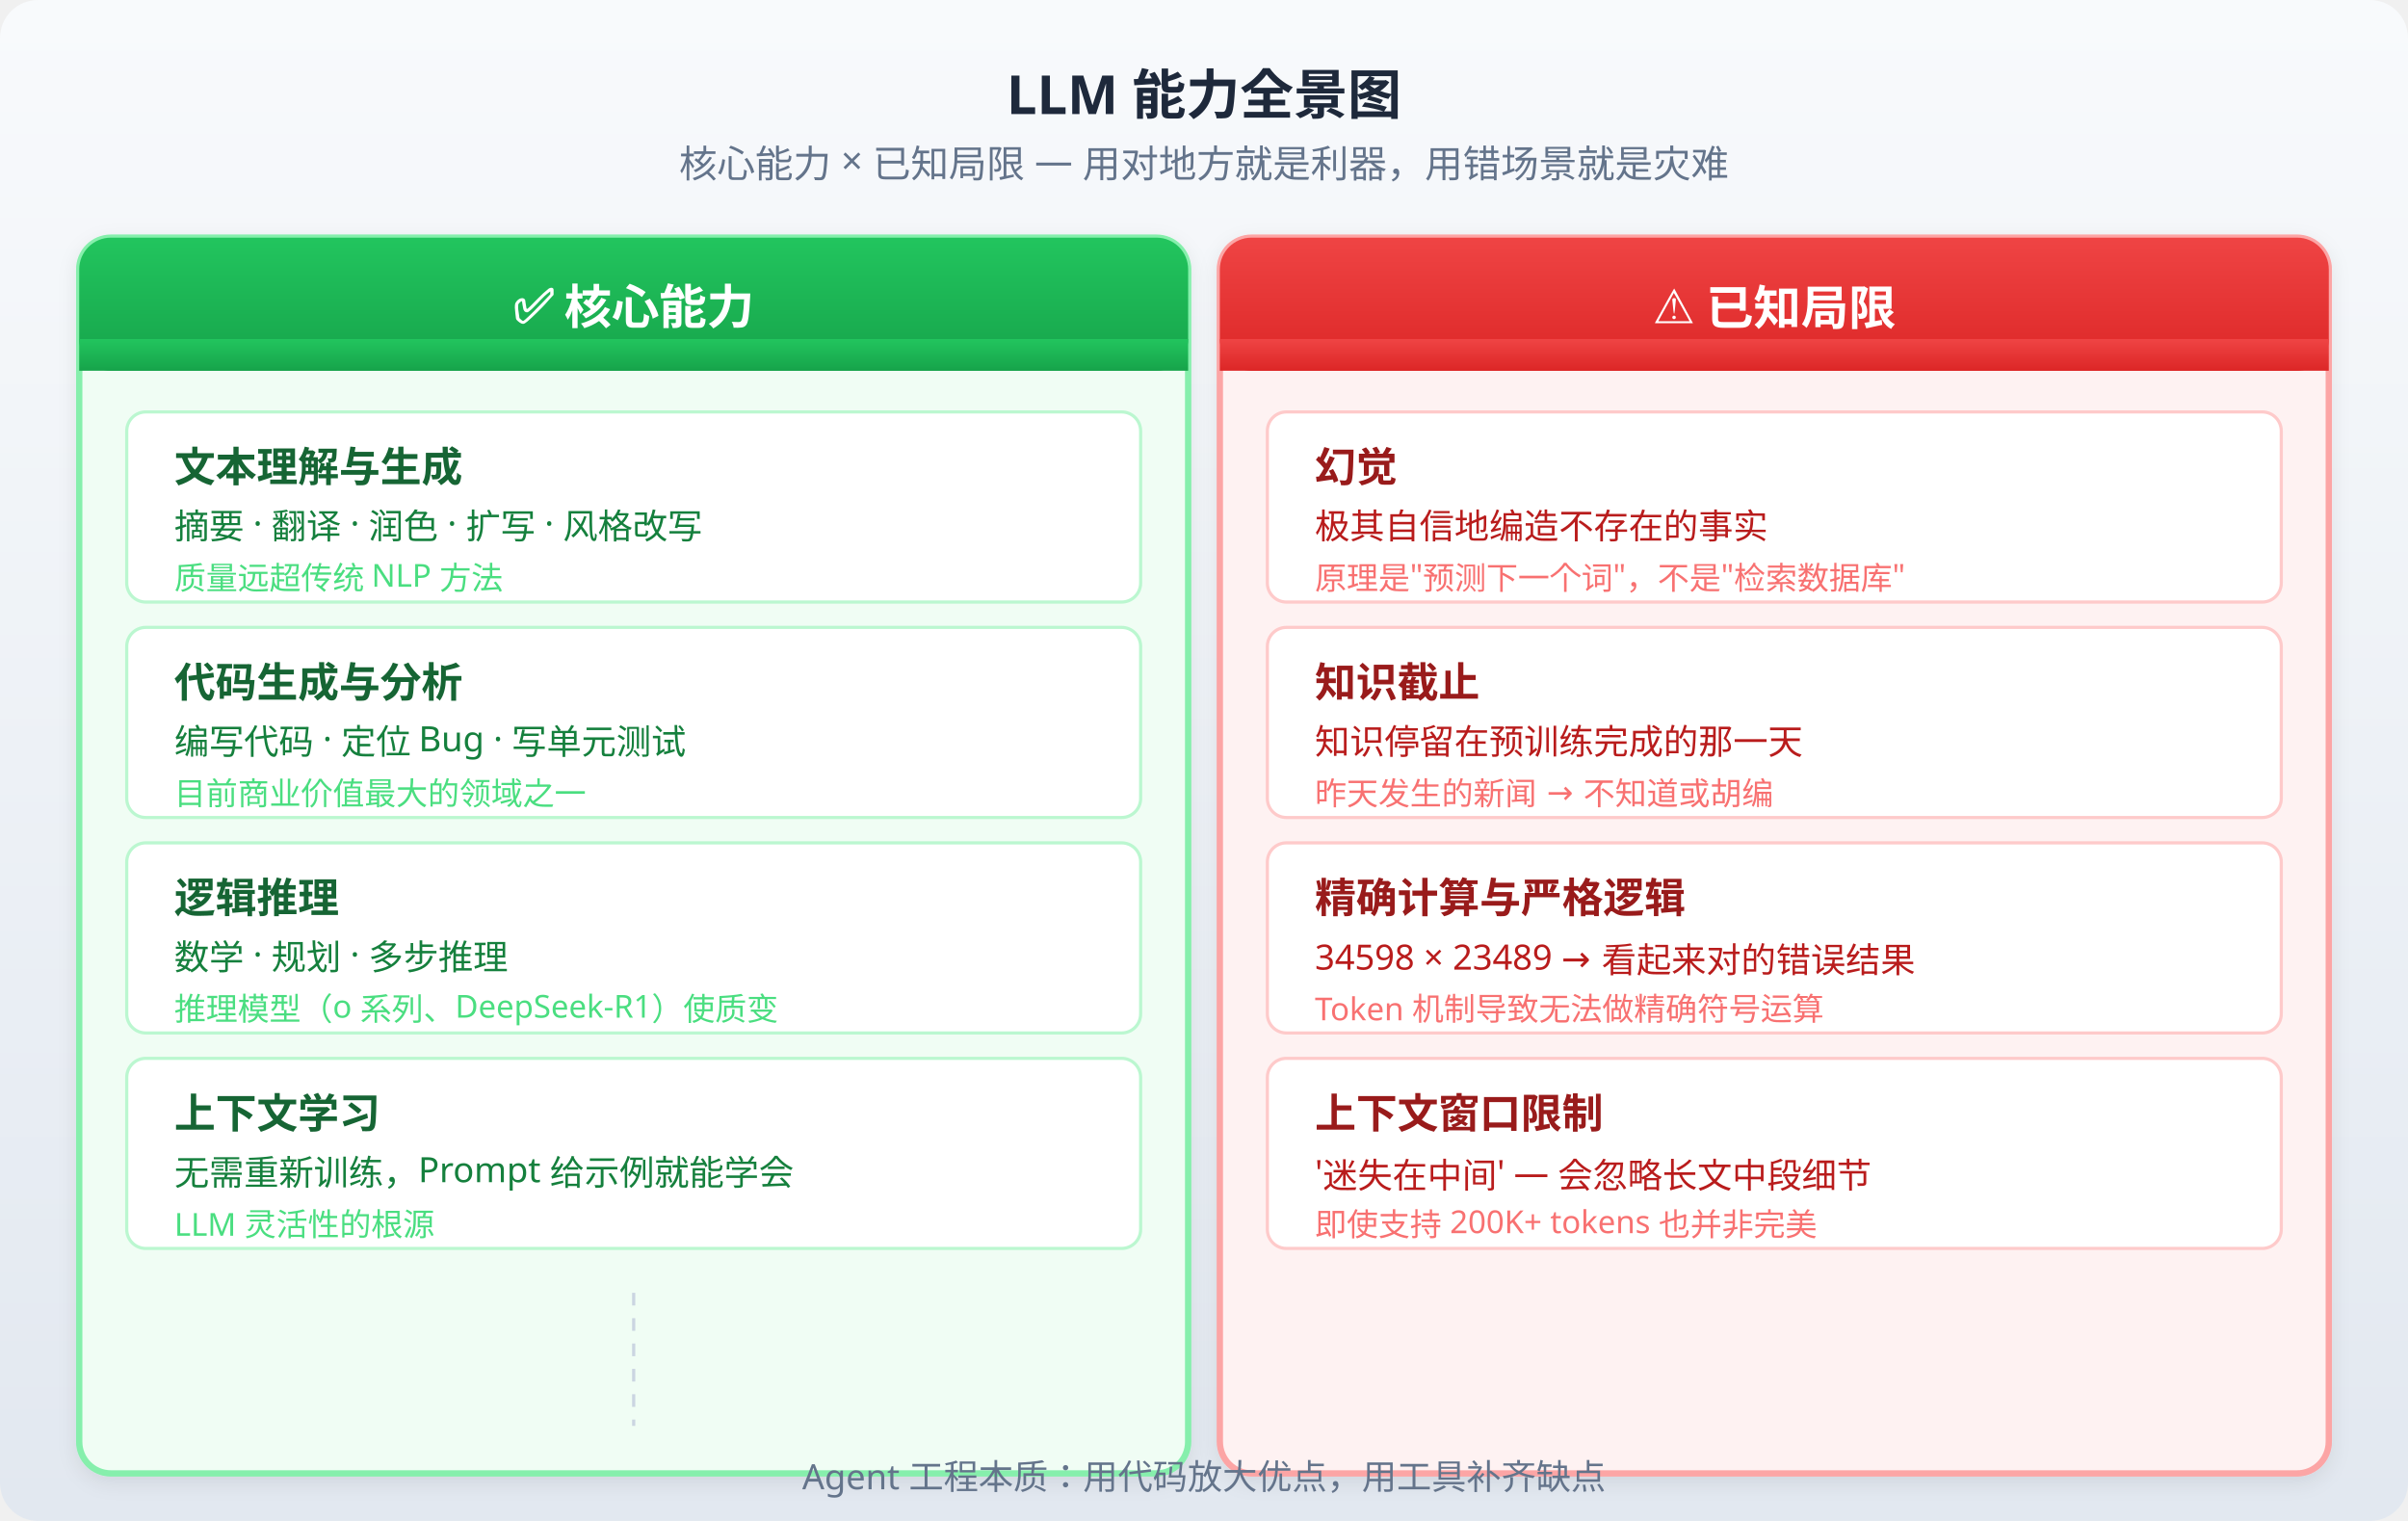
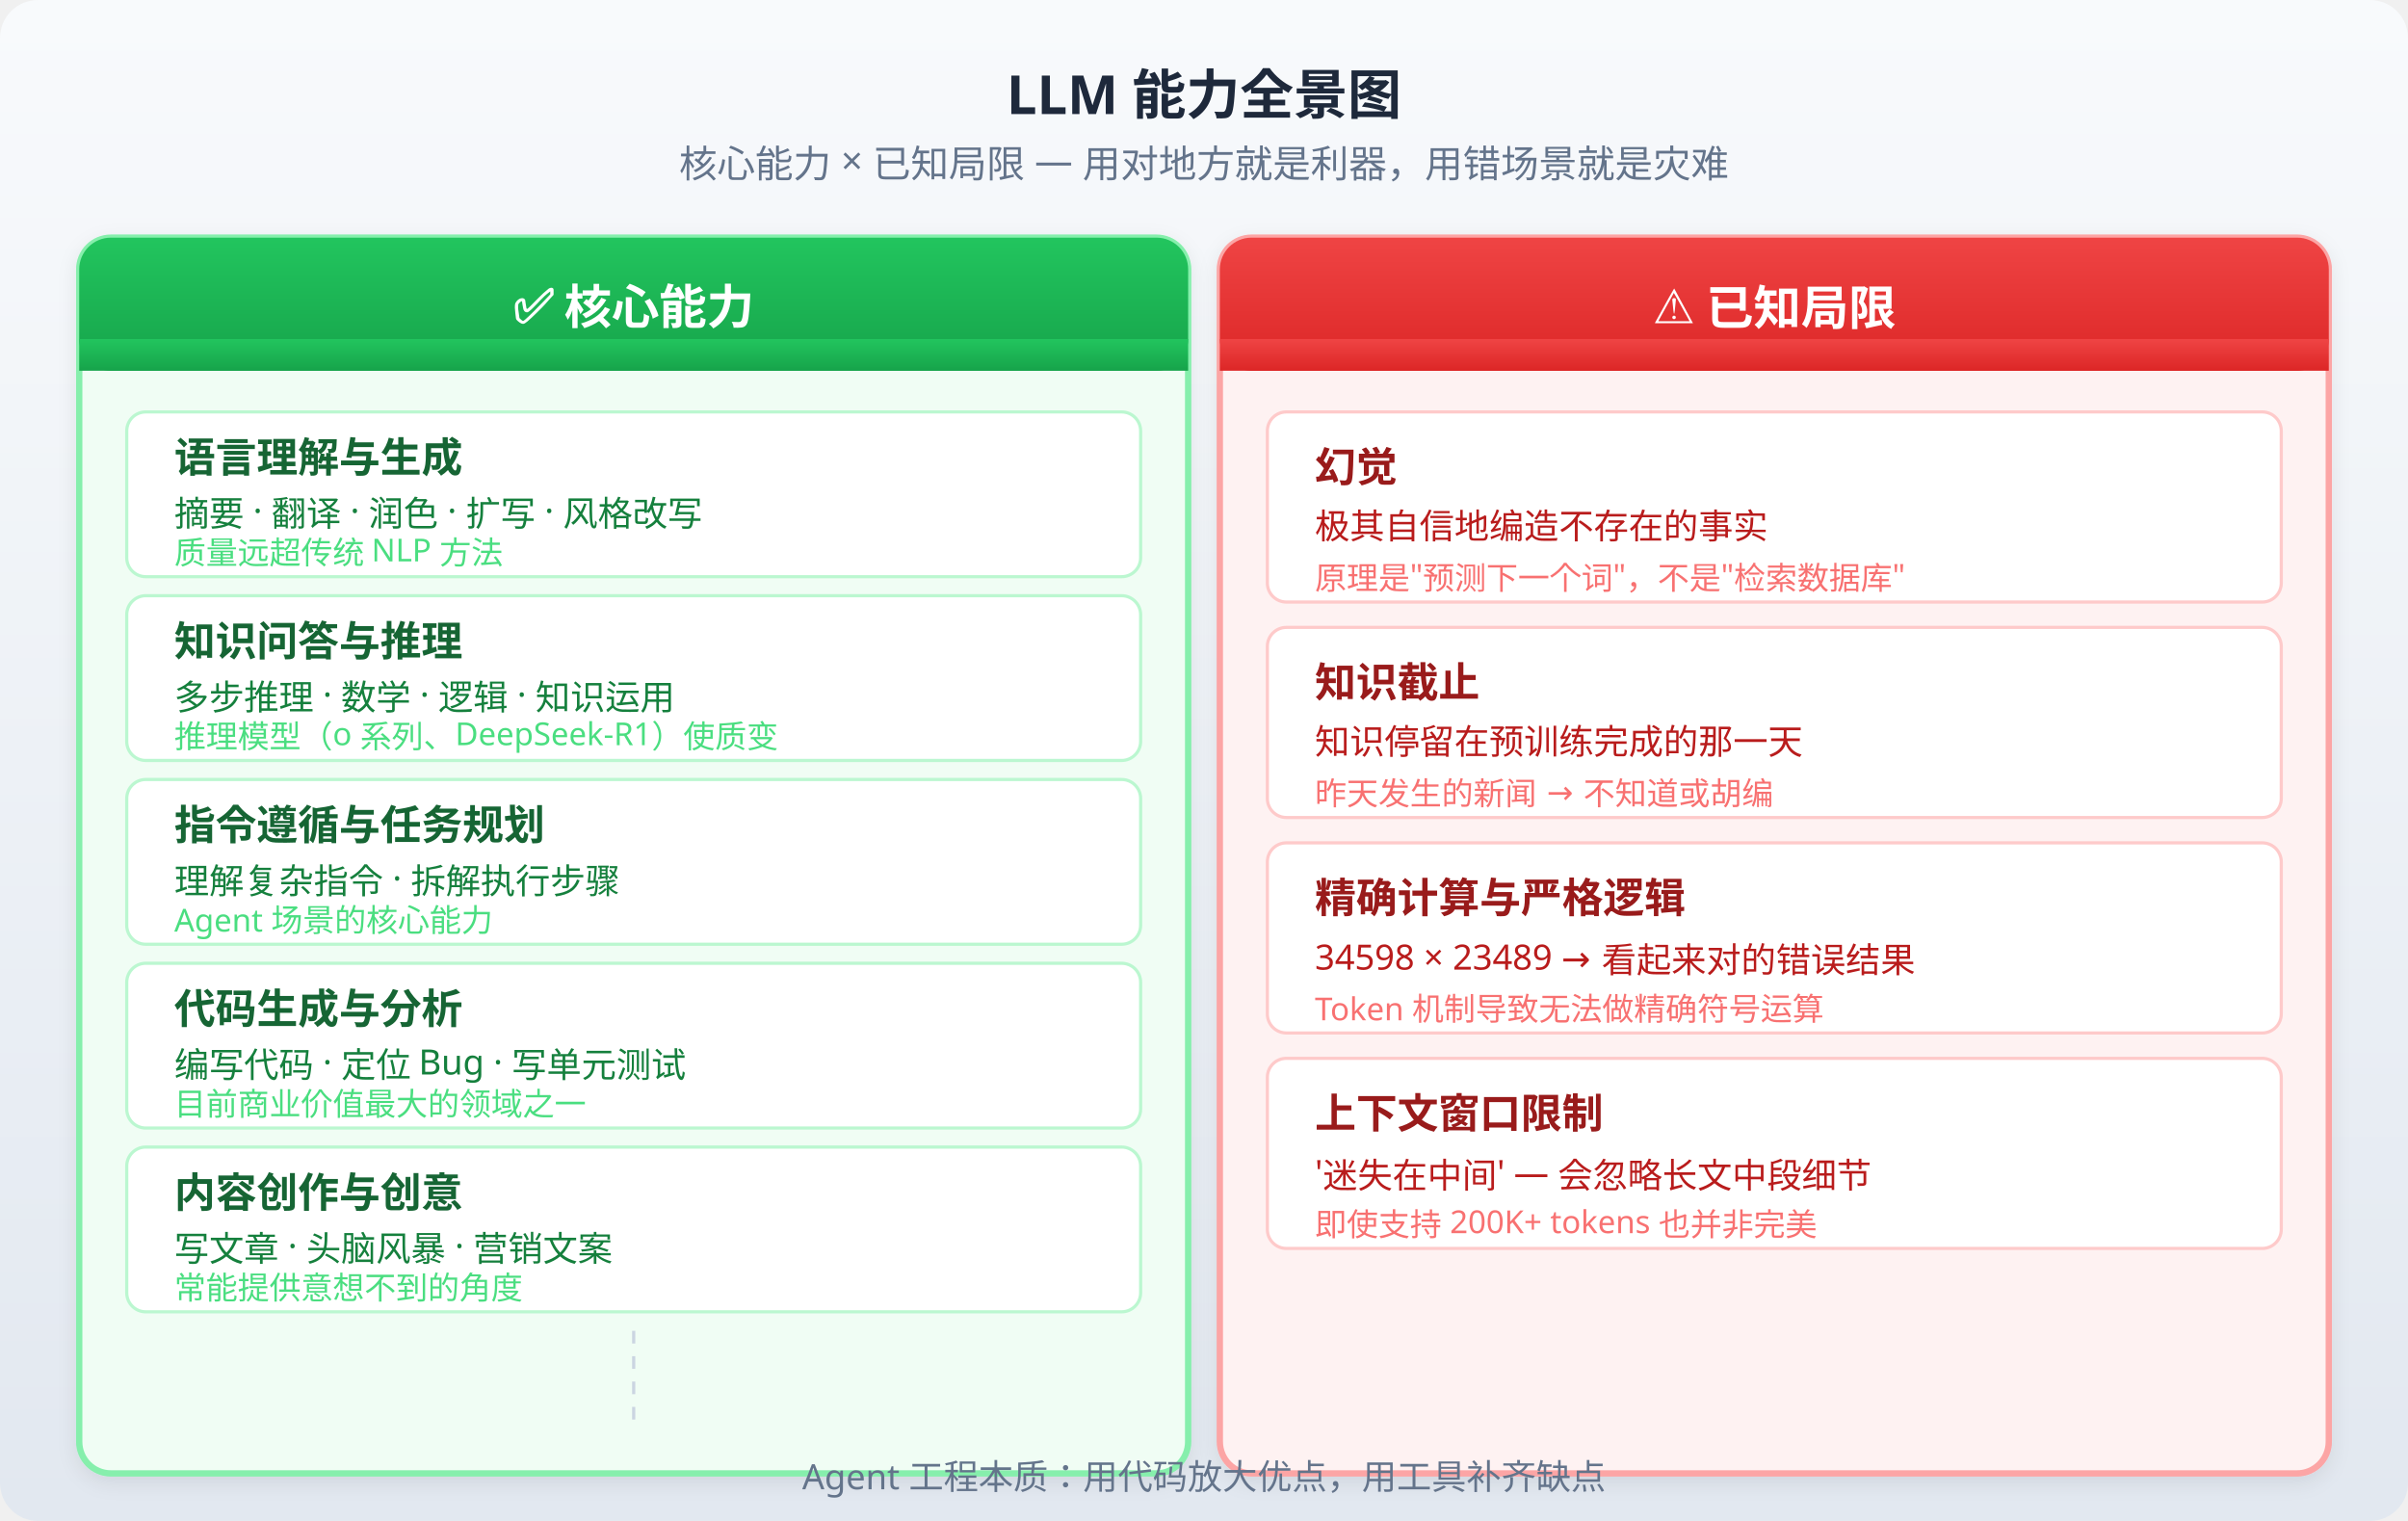
<svg xmlns="http://www.w3.org/2000/svg" viewBox="0 0 760 480" width="760" height="480" font-family="'Segoe UI', 'PingFang SC', 'Microsoft YaHei', sans-serif">
  <defs>
    <linearGradient id="bg" x1="0" y1="0" x2="0" y2="1">
      <stop offset="0%" stop-color="#f8fafc" />
      <stop offset="100%" stop-color="#e2e8f0" />
    </linearGradient>
    <linearGradient id="greenGrad" x1="0" y1="0" x2="0" y2="1">
      <stop offset="0%" stop-color="#22c55e" />
      <stop offset="100%" stop-color="#16a34a" />
    </linearGradient>
    <linearGradient id="redGrad" x1="0" y1="0" x2="0" y2="1">
      <stop offset="0%" stop-color="#ef4444" />
      <stop offset="100%" stop-color="#dc2626" />
    </linearGradient>
    <filter id="shadow" x="-2" y="-2" width="4" height="4">
      <feDropShadow dx="0" dy="2" stdDeviation="3" flood-color="#000" flood-opacity="0.08" />
    </filter>
  </defs>
  <rect width="760" height="480" fill="url(#bg)" rx="12" />
  <text x="380" y="36" text-anchor="middle" font-size="17" font-weight="bold" fill="#1e293b">LLM 能力全景图</text>
  <text x="380" y="56" text-anchor="middle" font-size="12" fill="#64748b">核心能力 × 已知局限 — 用对地方就是利器，用错场景就是灾难</text>
  <rect x="25" y="75" width="350" height="390" rx="10" fill="#f0fdf4" stroke="#86efac" stroke-width="2" filter="url(#shadow)" />
  <rect x="25" y="75" width="350" height="42" rx="10" fill="url(#greenGrad)" />
  <rect x="25" y="107" width="350" height="10" fill="url(#greenGrad)" />
  <text x="200" y="102" text-anchor="middle" font-size="15" font-weight="bold" fill="#fff">✅ 核心能力</text>
-   <rect x="40" y="130" width="320" height="60" rx="6" fill="#fff" stroke="#bbf7d0" stroke-width="1" />
-   <text x="55" y="152" font-size="13" font-weight="bold" fill="#166534">文本理解与生成</text>
-   <text x="55" y="170" font-size="11" fill="#15803d">摘要 · 翻译 · 润色 · 扩写 · 风格改写</text>
-   <text x="55" y="186" font-size="10" fill="#4ade80">质量远超传统 NLP 方法</text>
-   <rect x="40" y="198" width="320" height="60" rx="6" fill="#fff" stroke="#bbf7d0" stroke-width="1" />
-   <text x="55" y="220" font-size="13" font-weight="bold" fill="#166534">代码生成与分析</text>
-   <text x="55" y="238" font-size="11" fill="#15803d">编写代码 · 定位 Bug · 写单元测试</text>
-   <text x="55" y="254" font-size="10" fill="#4ade80">目前商业价值最大的领域之一</text>
-   <rect x="40" y="266" width="320" height="60" rx="6" fill="#fff" stroke="#bbf7d0" stroke-width="1" />
-   <text x="55" y="288" font-size="13" font-weight="bold" fill="#166534">逻辑推理</text>
-   <text x="55" y="306" font-size="11" fill="#15803d">数学 · 规划 · 多步推理</text>
-   <text x="55" y="322" font-size="10" fill="#4ade80">推理模型（o 系列、DeepSeek-R1）使质变</text>
-   <rect x="40" y="334" width="320" height="60" rx="6" fill="#fff" stroke="#bbf7d0" stroke-width="1" />
-   <text x="55" y="356" font-size="13" font-weight="bold" fill="#166534">上下文学习</text>
-   <text x="55" y="374" font-size="11" fill="#15803d">无需重新训练，Prompt 给示例就能学会</text>
-   <text x="55" y="390" font-size="10" fill="#4ade80">LLM 灵活性的根源</text>
-   <line x1="200" y1="408" x2="200" y2="450" stroke="#cbd5e1" stroke-width="1" stroke-dasharray="4,4" />
+   <rect x="40" y="130" width="320" height="52" rx="6" fill="#fff" stroke="#bbf7d0" stroke-width="1" />
+   <text x="55" y="149" font-size="13" font-weight="bold" fill="#166534">语言理解与生成</text>
+   <text x="55" y="166" font-size="11" fill="#15803d">摘要 · 翻译 · 润色 · 扩写 · 风格改写</text>
+   <text x="55" y="178" font-size="10" fill="#4ade80">质量远超传统 NLP 方法</text>
+   <rect x="40" y="188" width="320" height="52" rx="6" fill="#fff" stroke="#bbf7d0" stroke-width="1" />
+   <text x="55" y="207" font-size="13" font-weight="bold" fill="#166534">知识问答与推理</text>
+   <text x="55" y="224" font-size="11" fill="#15803d">多步推理 · 数学 · 逻辑 · 知识运用</text>
+   <text x="55" y="236" font-size="10" fill="#4ade80">推理模型（o 系列、DeepSeek-R1）使质变</text>
+   <rect x="40" y="246" width="320" height="52" rx="6" fill="#fff" stroke="#bbf7d0" stroke-width="1" />
+   <text x="55" y="265" font-size="13" font-weight="bold" fill="#166534">指令遵循与任务规划</text>
+   <text x="55" y="282" font-size="11" fill="#15803d">理解复杂指令 · 拆解执行步骤</text>
+   <text x="55" y="294" font-size="10" fill="#4ade80">Agent 场景的核心能力</text>
+   <rect x="40" y="304" width="320" height="52" rx="6" fill="#fff" stroke="#bbf7d0" stroke-width="1" />
+   <text x="55" y="323" font-size="13" font-weight="bold" fill="#166534">代码生成与分析</text>
+   <text x="55" y="340" font-size="11" fill="#15803d">编写代码 · 定位 Bug · 写单元测试</text>
+   <text x="55" y="352" font-size="10" fill="#4ade80">目前商业价值最大的领域之一</text>
+   <rect x="40" y="362" width="320" height="52" rx="6" fill="#fff" stroke="#bbf7d0" stroke-width="1" />
+   <text x="55" y="381" font-size="13" font-weight="bold" fill="#166534">内容创作与创意</text>
+   <text x="55" y="398" font-size="11" fill="#15803d">写文章 · 头脑风暴 · 营销文案</text>
+   <text x="55" y="410" font-size="10" fill="#4ade80">常能提供意想不到的角度</text>
+   <line x1="200" y1="420" x2="200" y2="450" stroke="#cbd5e1" stroke-width="1" stroke-dasharray="4,4" />
  <rect x="385" y="75" width="350" height="390" rx="10" fill="#fef2f2" stroke="#fca5a5" stroke-width="2" filter="url(#shadow)" />
  <rect x="385" y="75" width="350" height="42" rx="10" fill="url(#redGrad)" />
  <rect x="385" y="107" width="350" height="10" fill="url(#redGrad)" />
  <text x="560" y="102" text-anchor="middle" font-size="15" font-weight="bold" fill="#fff">⚠️ 已知局限</text>
  <rect x="400" y="130" width="320" height="60" rx="6" fill="#fff" stroke="#fecaca" stroke-width="1" />
  <text x="415" y="152" font-size="13" font-weight="bold" fill="#991b1b">幻觉</text>
  <text x="415" y="170" font-size="11" fill="#b91c1c">极其自信地编造不存在的事实</text>
  <text x="415" y="186" font-size="10" fill="#f87171">原理是"预测下一个词"，不是"检索数据库"</text>
  <rect x="400" y="198" width="320" height="60" rx="6" fill="#fff" stroke="#fecaca" stroke-width="1" />
  <text x="415" y="220" font-size="13" font-weight="bold" fill="#991b1b">知识截止</text>
  <text x="415" y="238" font-size="11" fill="#b91c1c">知识停留在预训练完成的那一天</text>
  <text x="415" y="254" font-size="10" fill="#f87171">昨天发生的新闻 → 不知道或胡编</text>
  <rect x="400" y="266" width="320" height="60" rx="6" fill="#fff" stroke="#fecaca" stroke-width="1" />
  <text x="415" y="288" font-size="13" font-weight="bold" fill="#991b1b">精确计算与严格逻辑</text>
  <text x="415" y="306" font-size="11" fill="#b91c1c">34598 × 23489 → 看起来对的错误结果</text>
  <text x="415" y="322" font-size="10" fill="#f87171">Token 机制导致无法做精确符号运算</text>
  <rect x="400" y="334" width="320" height="60" rx="6" fill="#fff" stroke="#fecaca" stroke-width="1" />
  <text x="415" y="356" font-size="13" font-weight="bold" fill="#991b1b">上下文窗口限制</text>
  <text x="415" y="374" font-size="11" fill="#b91c1c">'迷失在中间' — 会忽略长文中段细节</text>
  <text x="415" y="390" font-size="10" fill="#f87171">即使支持 200K+ tokens 也并非完美</text>
  <text x="380" y="470" text-anchor="middle" font-size="11" fill="#64748b">Agent 工程本质：用代码放大优点，用工具补齐缺点</text>
</svg>
